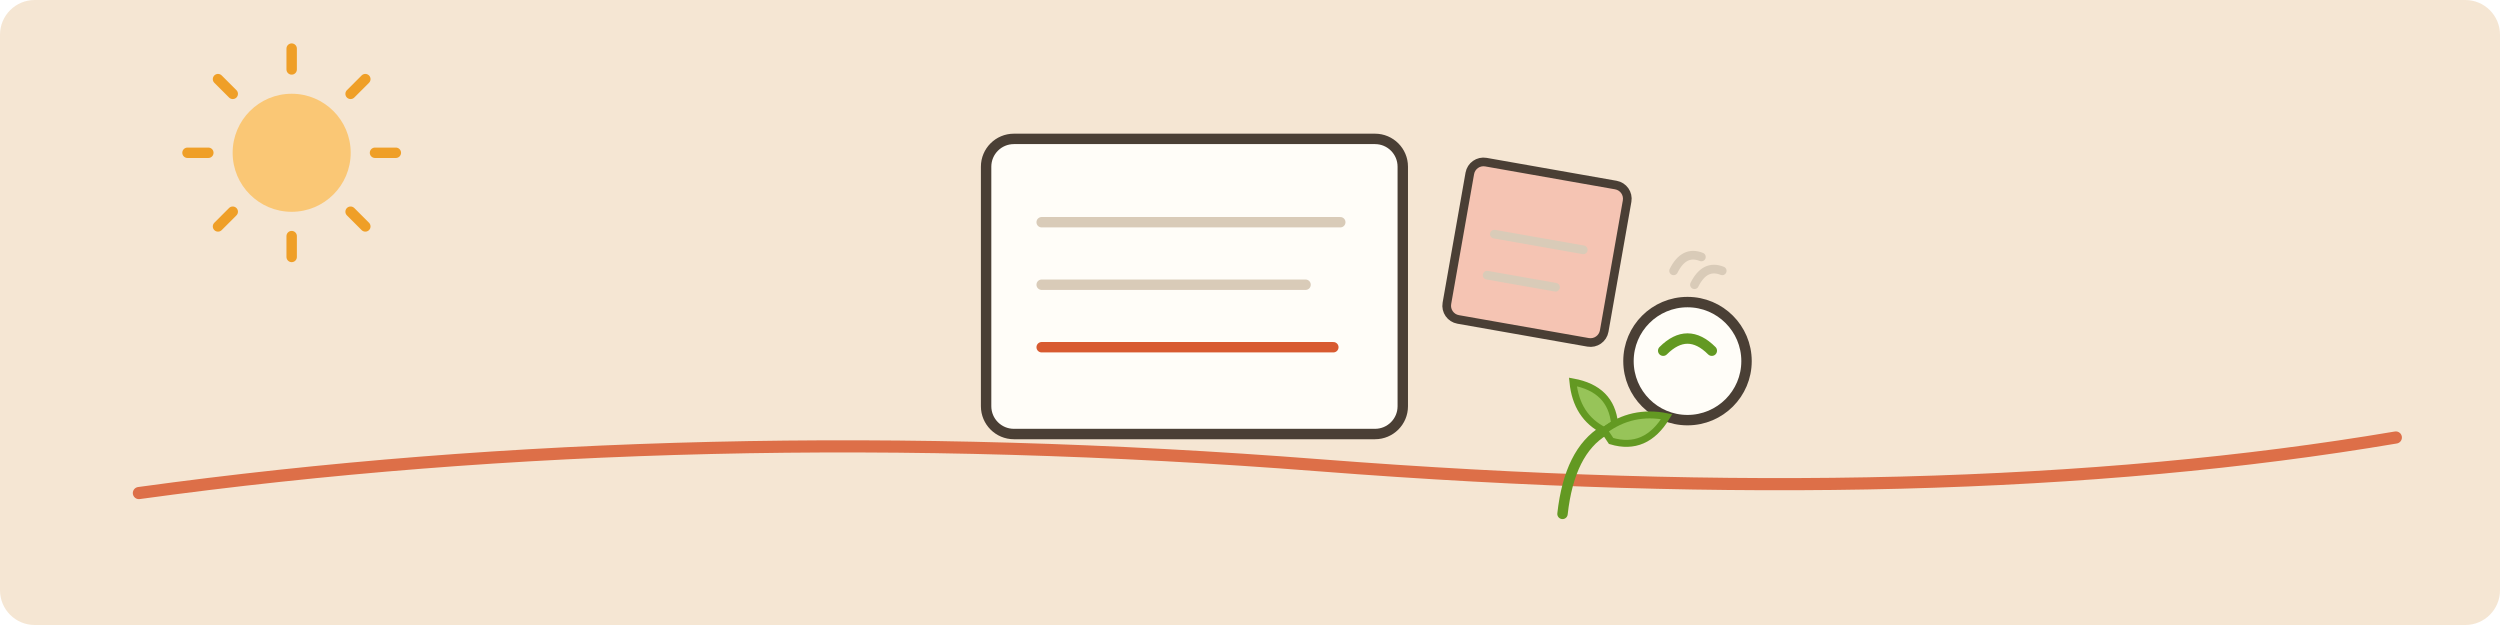
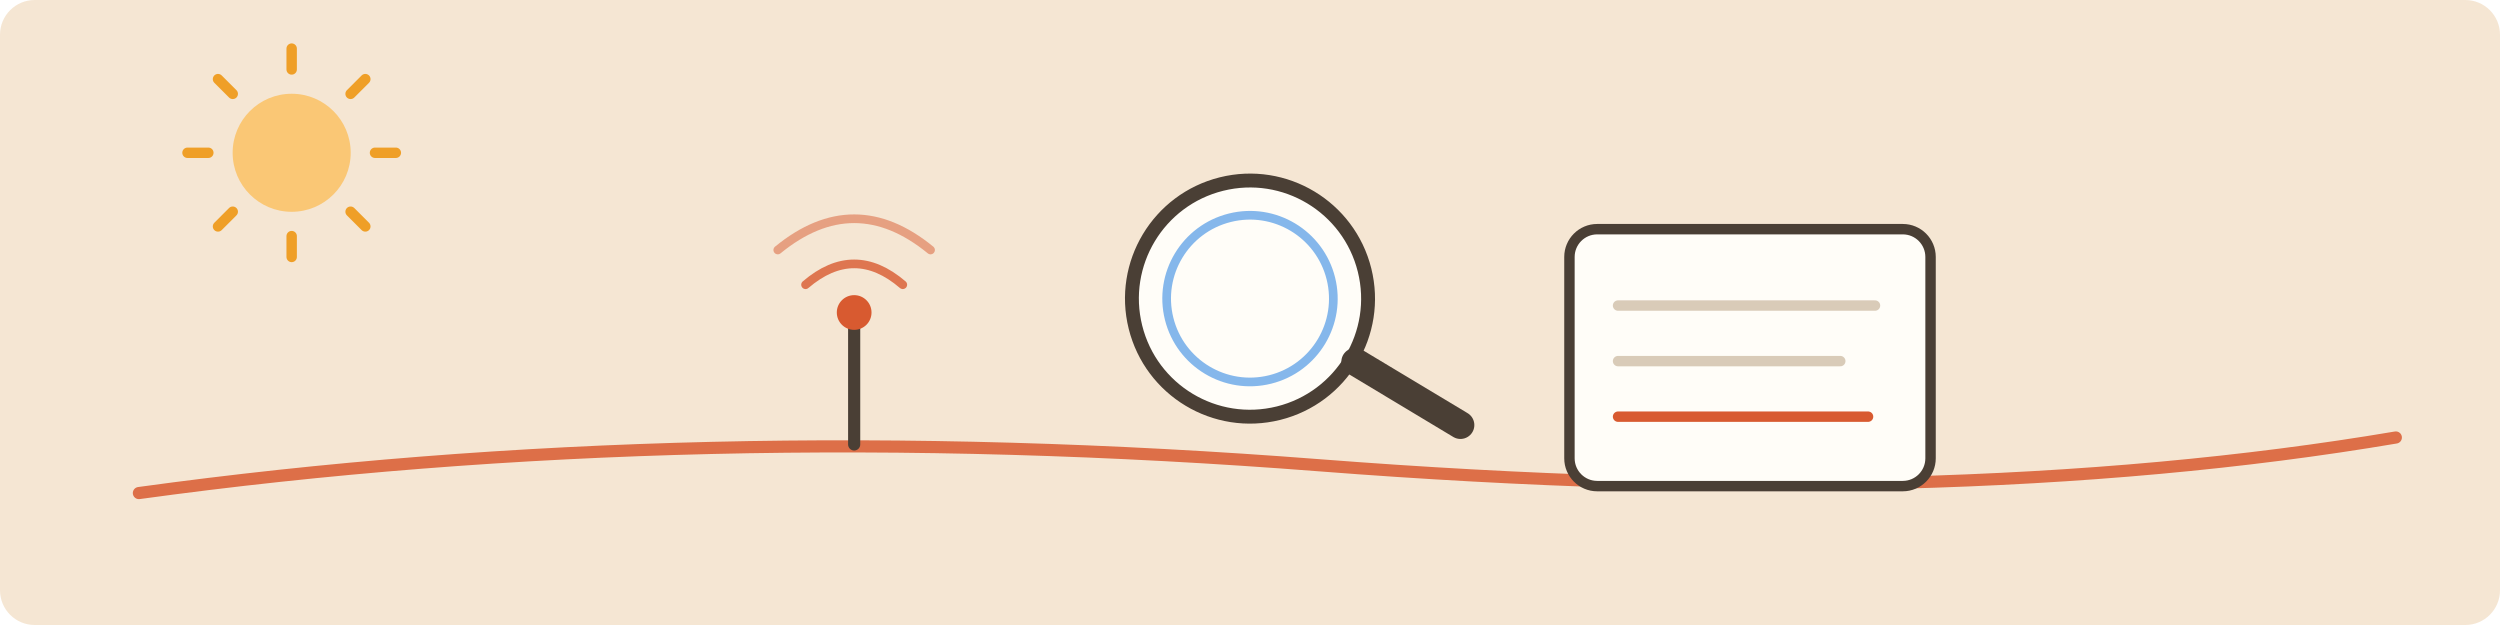
<svg xmlns="http://www.w3.org/2000/svg" width="720" height="180" viewBox="0 0 720 180" role="img" aria-hidden="true">
  <style>
.ec-bg{fill:#F5E6D3}
.ec-paper{fill:#FFFDF8}
.ec-ln{stroke:#4A3F35}
.ec-rule{stroke:#D9CBB8}
+ .ec-ink{fill:#4A3F35}
@media (prefers-color-scheme: dark){
.ec-bg{fill:#33251B}
.ec-paper{fill:#241D15}
.ec-ln{stroke:#EFE7DA}
.ec-rule{stroke:#5C5044}
+ .ec-ink{fill:#EFE7DA}
}
</style>
  <rect width="720" height="180" rx="10" class="ec-bg" />
  <g transform="translate(84,44)">
    <circle cx="0" cy="0" r="17" fill="#FAC775" />
    <line x1="0" y1="-24" x2="0" y2="-30" stroke="#EF9F27" stroke-width="3" stroke-linecap="round" transform="rotate(0)" />
    <line x1="0" y1="-24" x2="0" y2="-30" stroke="#EF9F27" stroke-width="3" stroke-linecap="round" transform="rotate(45)" />
    <line x1="0" y1="-24" x2="0" y2="-30" stroke="#EF9F27" stroke-width="3" stroke-linecap="round" transform="rotate(90)" />
    <line x1="0" y1="-24" x2="0" y2="-30" stroke="#EF9F27" stroke-width="3" stroke-linecap="round" transform="rotate(135)" />
    <line x1="0" y1="-24" x2="0" y2="-30" stroke="#EF9F27" stroke-width="3" stroke-linecap="round" transform="rotate(180)" />
    <line x1="0" y1="-24" x2="0" y2="-30" stroke="#EF9F27" stroke-width="3" stroke-linecap="round" transform="rotate(225)" />
    <line x1="0" y1="-24" x2="0" y2="-30" stroke="#EF9F27" stroke-width="3" stroke-linecap="round" transform="rotate(270)" />
    <line x1="0" y1="-24" x2="0" y2="-30" stroke="#EF9F27" stroke-width="3" stroke-linecap="round" transform="rotate(315)" />
  </g>
  <path d="M40 142 Q200 120 380 134 T690 126" fill="none" stroke="#D85A30" stroke-width="3.5" stroke-linecap="round" opacity="0.85" />
-   <g transform="translate(284,40)">
-     <rect width="120" height="85" rx="8" class="ec-paper ec-ln" stroke-width="3" />
-     <line x1="16" y1="24" x2="102" y2="24" class="ec-rule" stroke-width="3" stroke-linecap="round" />
-     <line x1="16" y1="42" x2="92" y2="42" class="ec-rule" stroke-width="3" stroke-linecap="round" />
-     <line x1="16" y1="60" x2="100" y2="60" stroke="#D85A30" stroke-width="3" stroke-linecap="round" />
+   <g transform="translate(360,86) rotate(-14)">
+     <circle cx="0" cy="0" r="34" class="ec-paper ec-ln" stroke-width="4" />
+     <circle cx="0" cy="0" r="24" fill="none" stroke="#85B7EB" stroke-width="2.5" />
+     <line x1="25" y1="25" x2="50" y2="50" class="ec-ln" stroke-width="8" stroke-linecap="round" />
  </g>
-   <g transform="translate(424,46) rotate(10)">
-     <rect width="46" height="46" rx="4" fill="#F5C4B3" class="ec-ln" stroke-width="2.5" />
-     <line x1="10" y1="20" x2="36" y2="20" class="ec-rule" stroke-width="2.5" stroke-linecap="round" />
-     <line x1="10" y1="32" x2="30" y2="32" class="ec-rule" stroke-width="2.5" stroke-linecap="round" />
+   <g transform="translate(246,128)">
+     <line x1="0" y1="0" x2="0" y2="-34" class="ec-ln" stroke-width="3.5" stroke-linecap="round" />
+     <circle cx="0" cy="-38" r="5" fill="#D85A30" />
+     <path d="M-14 -46 q14 -12 28 0" fill="none" stroke="#D85A30" stroke-width="2.5" stroke-linecap="round" opacity="0.8" />
+     <path d="M-22 -56 q22 -18 44 0" fill="none" stroke="#D85A30" stroke-width="2.5" stroke-linecap="round" opacity="0.5" />
  </g>
-   <g transform="translate(486,104)">
-     <circle cx="0" cy="0" r="17" class="ec-paper ec-ln" stroke-width="3" />
-     <path d="M-7 -3 Q0 -10 7 -3" fill="none" stroke="#639922" stroke-width="3" stroke-linecap="round" />
-     <path d="M-4 -26 Q-1 -32 4 -30 M2 -22 Q5 -28 10 -26" fill="none" class="ec-rule" stroke-width="2.5" stroke-linecap="round" />
-   </g>
-   <g transform="translate(450,148)">
-     <path d="M0 0 Q2 -18 12 -24" fill="none" stroke="#639922" stroke-width="3" stroke-linecap="round" />
-     <path d="M12 -24 Q4 -28 3 -38 Q14 -36 15 -26 Z" fill="#97C459" stroke="#639922" stroke-width="2" />
-     <path d="M12 -24 Q20 -30 30 -28 Q24 -18 14 -21 Z" fill="#97C459" stroke="#639922" stroke-width="2" />
+   <g transform="translate(452,66)">
+     <rect width="104" height="74" rx="8" class="ec-paper ec-ln" stroke-width="3" />
+     <line x1="14" y1="22" x2="88" y2="22" class="ec-rule" stroke-width="3" stroke-linecap="round" />
+     <line x1="14" y1="38" x2="78" y2="38" class="ec-rule" stroke-width="3" stroke-linecap="round" />
+     <line x1="14" y1="54" x2="86" y2="54" stroke="#D85A30" stroke-width="3" stroke-linecap="round" />
  </g>
</svg>
